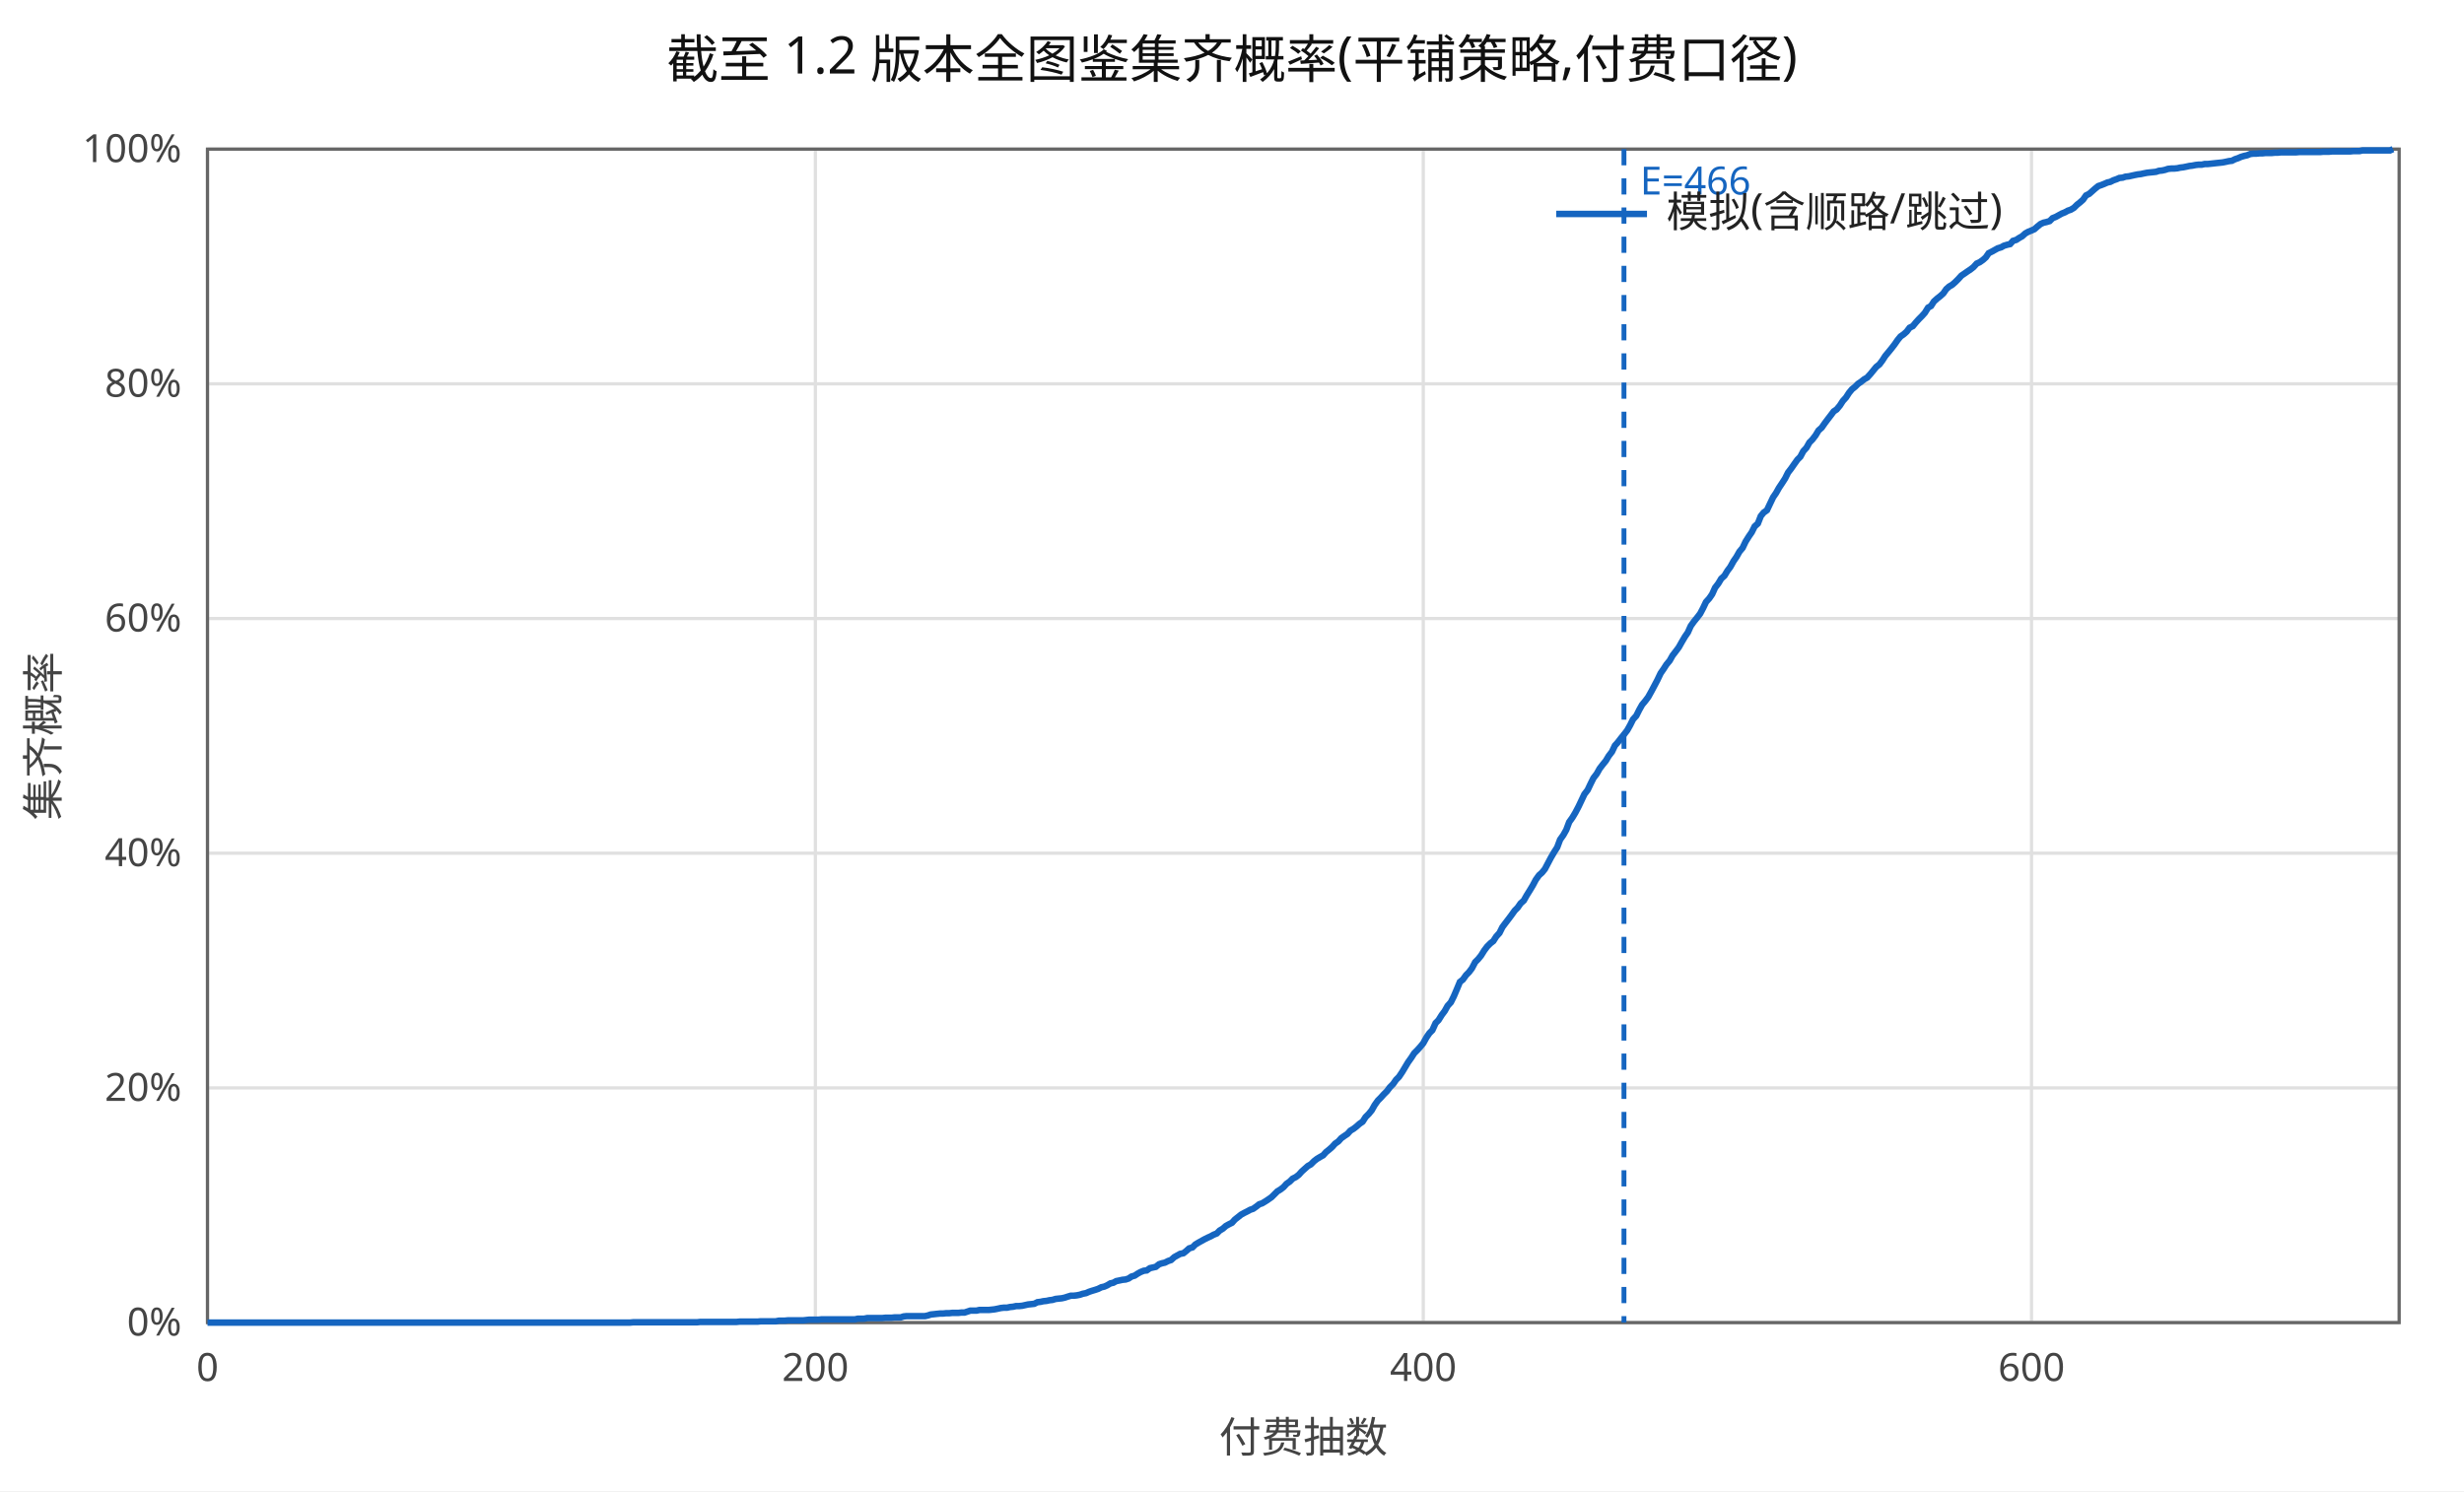
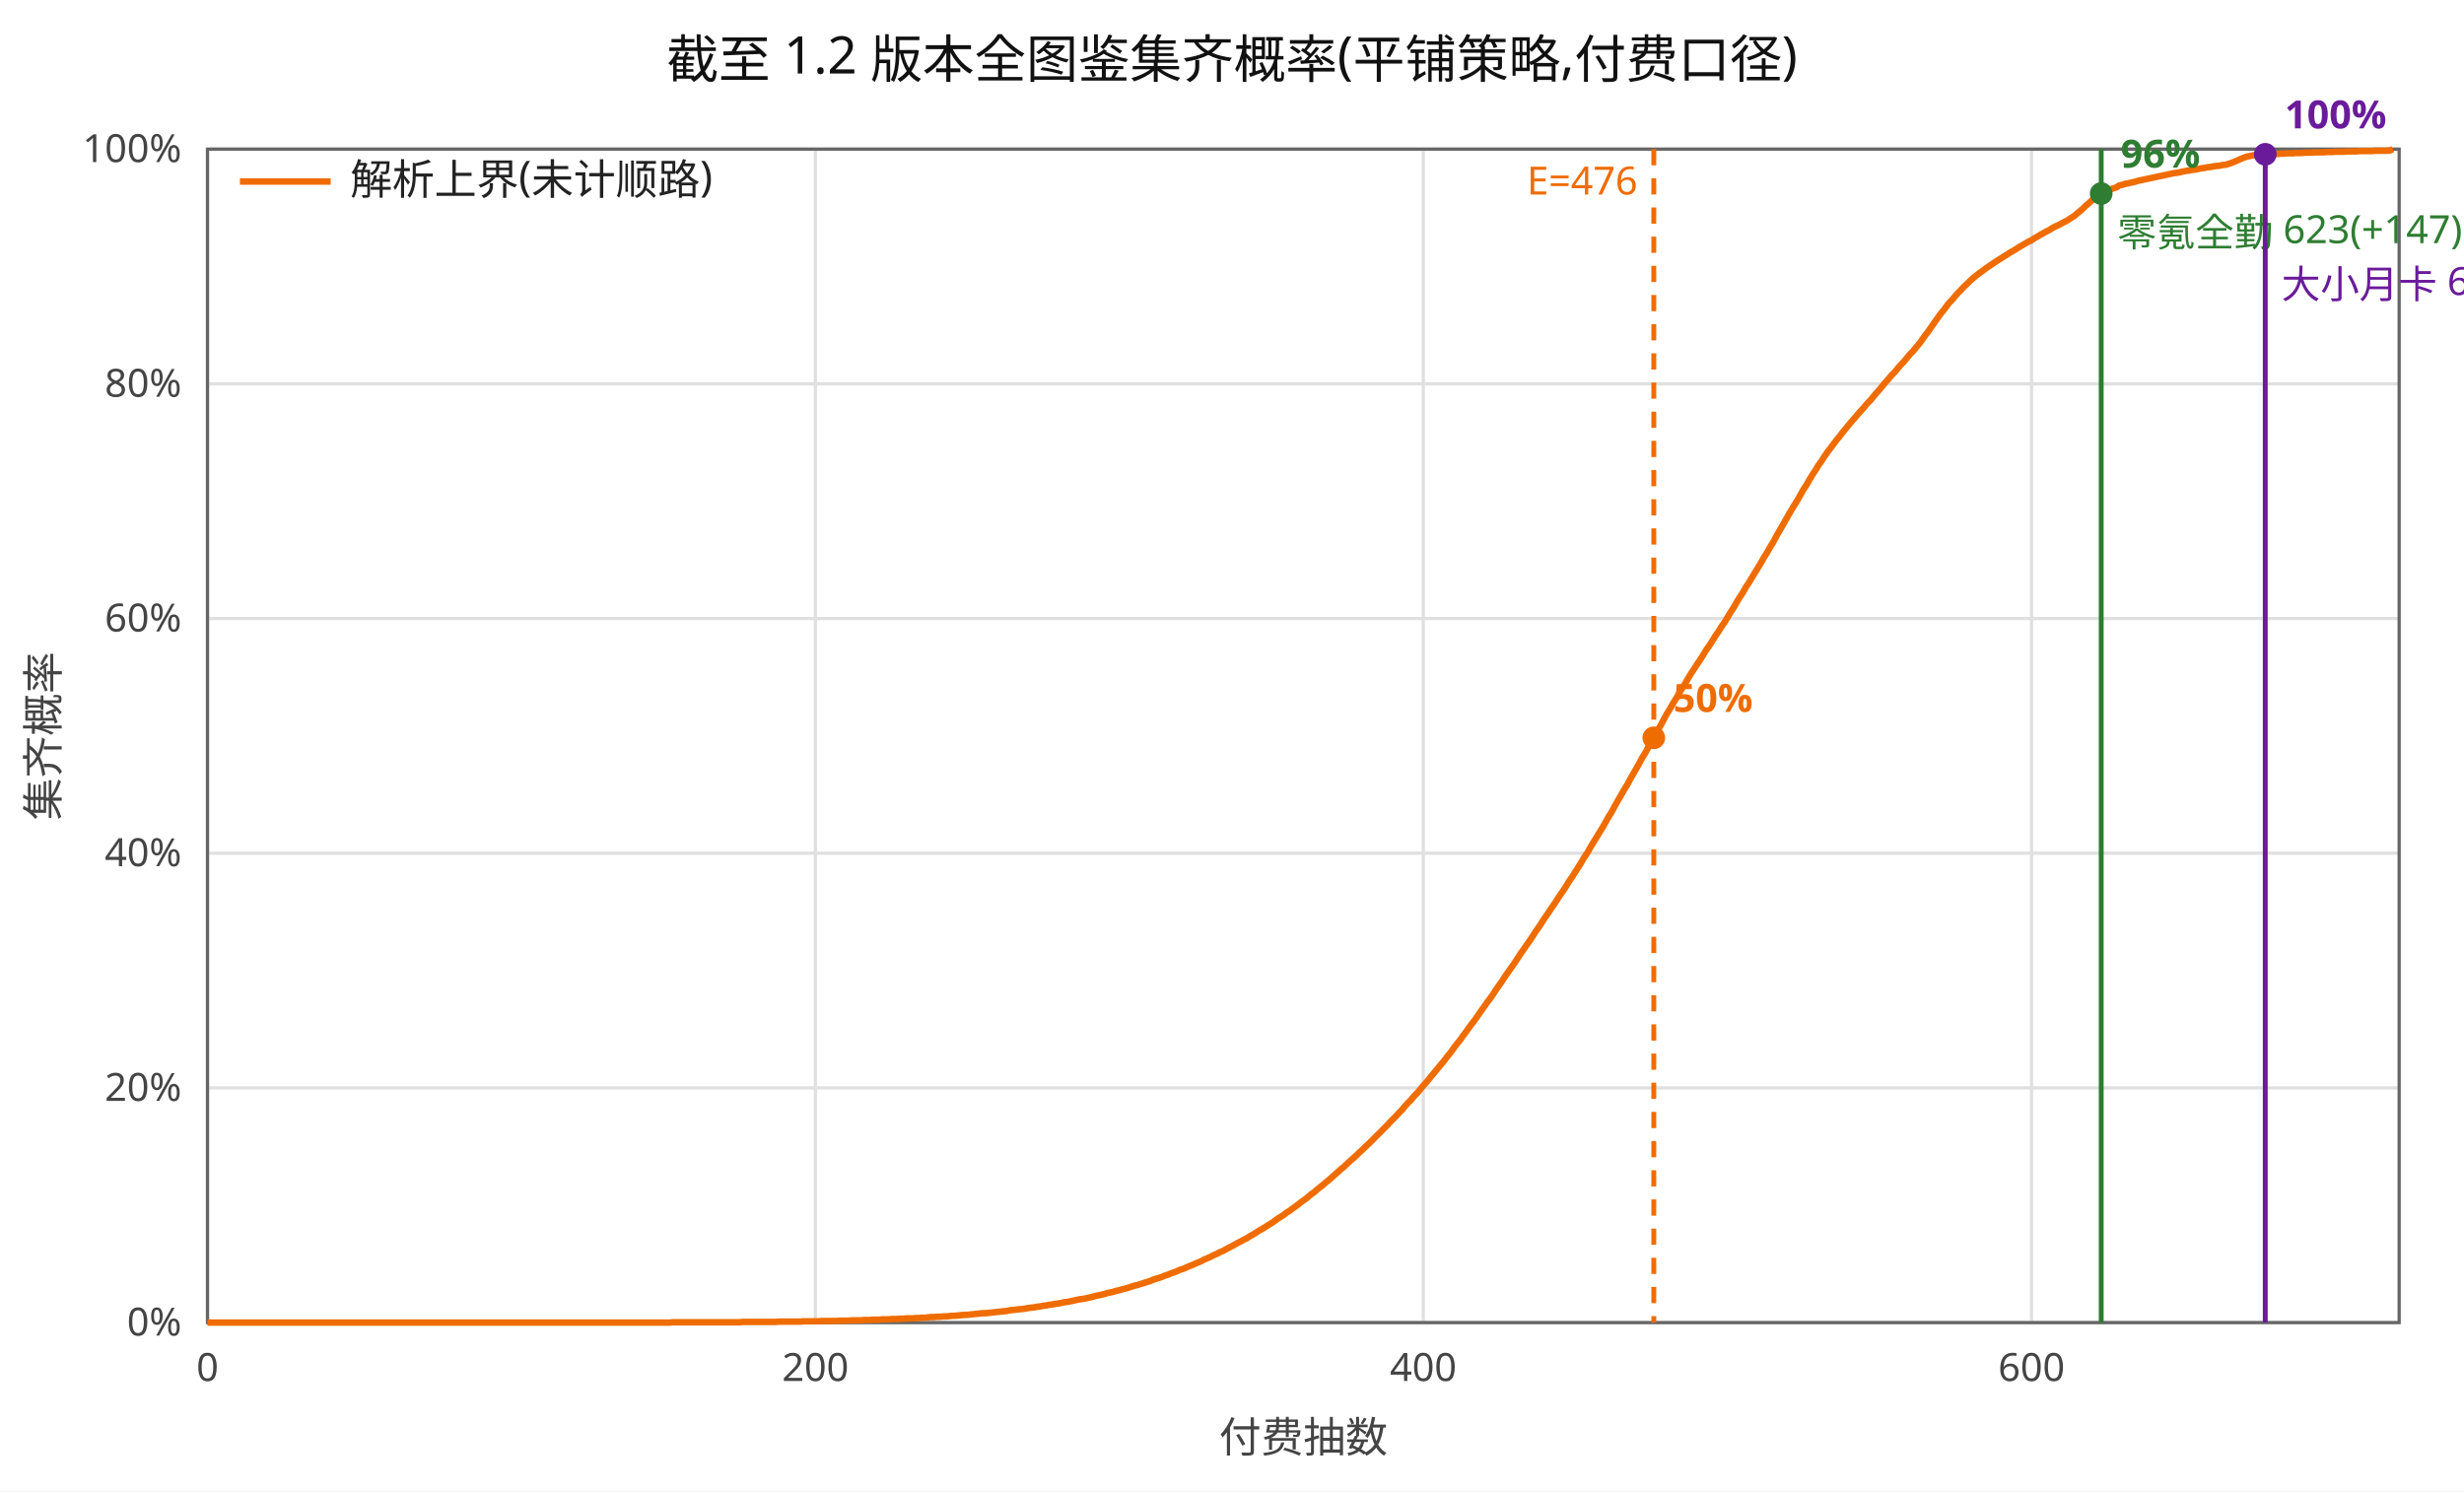
<svg xmlns="http://www.w3.org/2000/svg" width="760" height="460" viewBox="0 0 760 460" font-family="sans-serif">
  <rect x="0" y="0" width="760" height="460" fill="#ffffff" />
  <text x="380.0" y="24" text-anchor="middle" font-size="16" fill="#111">截至 1.2 版本全图鉴集齐概率(平铺策略,付费口径)</text>
  <line x1="64" y1="408.0" x2="740" y2="408.0" stroke="#e0e0e0" />
  <line x1="64" y1="335.6" x2="740" y2="335.6" stroke="#e0e0e0" />
  <line x1="64" y1="263.2" x2="740" y2="263.2" stroke="#e0e0e0" />
  <line x1="64" y1="190.8" x2="740" y2="190.8" stroke="#e0e0e0" />
  <line x1="64" y1="118.4" x2="740" y2="118.4" stroke="#e0e0e0" />
  <line x1="64" y1="46.0" x2="740" y2="46.0" stroke="#e0e0e0" />
  <line x1="64.0" y1="46" x2="64.0" y2="408" stroke="#e0e0e0" />
  <line x1="251.5" y1="46" x2="251.5" y2="408" stroke="#e0e0e0" />
  <line x1="439.0" y1="46" x2="439.0" y2="408" stroke="#e0e0e0" />
  <line x1="626.6" y1="46" x2="626.6" y2="408" stroke="#e0e0e0" />
  <rect x="64" y="46" width="676" height="362" fill="none" stroke="#666" />
-   <polyline points="64.0,408.0 64.9,408.0 65.9,408.0 66.8,408.0 67.8,408.0 68.7,408.0 69.6,408.0 70.6,408.0 71.5,408.0 72.4,408.0 73.4,408.0 74.3,408.0 75.3,408.0 76.2,408.0 77.1,408.0 78.1,408.0 79.0,408.0 79.9,408.0 80.9,408.0 81.8,408.0 82.8,408.0 83.7,408.0 84.6,408.0 85.6,408.0 86.5,408.0 87.4,408.0 88.4,408.0 89.3,408.0 90.3,408.0 91.2,408.0 92.1,408.0 93.1,408.0 94.0,408.0 94.9,408.0 95.9,408.0 96.8,408.0 97.8,408.0 98.7,408.0 99.6,408.0 100.6,408.0 101.5,408.0 102.4,408.0 103.4,408.0 104.3,408.0 105.3,408.0 106.2,408.0 107.1,408.0 108.1,408.0 109.0,408.0 109.9,408.0 110.9,408.0 111.8,408.0 112.8,408.0 113.7,408.0 114.6,408.0 115.6,408.0 116.5,408.0 117.4,408.0 118.4,408.0 119.3,408.0 120.3,408.0 121.2,408.0 122.1,408.0 123.1,408.0 124.0,408.0 124.9,408.0 125.9,408.0 126.8,408.0 127.8,408.0 128.7,408.0 129.6,408.0 130.6,408.0 131.5,408.0 132.4,408.0 133.4,408.0 134.3,408.0 135.3,408.0 136.2,408.0 137.1,408.0 138.1,408.0 139.0,408.0 139.9,408.0 140.9,408.0 141.8,408.0 142.8,408.0 143.7,408.0 144.6,408.0 145.6,408.0 146.5,408.0 147.4,408.0 148.4,408.0 149.3,408.0 150.3,408.0 151.2,408.0 152.1,408.0 153.1,408.0 154.0,408.0 154.9,408.0 155.9,408.0 156.8,408.0 157.8,408.0 158.7,408.0 159.6,408.0 160.6,408.0 161.5,408.0 162.4,408.0 163.4,408.0 164.3,408.0 165.3,408.0 166.2,408.0 167.1,408.0 168.1,408.0 169.0,408.0 169.9,408.0 170.9,408.0 171.8,408.0 172.8,408.0 173.7,408.0 174.6,408.0 175.6,408.0 176.5,408.0 177.4,408.0 178.4,408.0 179.3,408.0 180.3,408.0 181.2,408.0 182.1,408.0 183.1,408.0 184.0,408.0 184.9,408.0 185.9,408.0 186.8,408.0 187.8,408.0 188.7,408.0 189.6,408.0 190.6,408.0 191.5,408.0 192.4,408.0 193.4,408.0 194.3,408.0 195.3,407.9 196.2,407.9 197.1,407.9 198.1,407.9 199.0,407.9 200.0,407.9 200.9,407.9 201.8,407.9 202.8,407.9 203.7,407.9 204.6,407.9 205.6,407.9 206.5,407.9 207.5,407.9 208.4,407.9 209.3,407.9 210.3,407.9 211.2,407.9 212.1,407.9 213.1,407.9 214.0,407.9 215.0,407.9 215.9,407.8 216.8,407.8 217.8,407.8 218.7,407.8 219.6,407.8 220.6,407.8 221.5,407.8 222.5,407.8 223.4,407.8 224.3,407.8 225.3,407.8 226.2,407.8 227.1,407.8 228.1,407.7 229.0,407.7 230.0,407.7 230.9,407.7 231.8,407.7 232.8,407.7 233.7,407.7 234.6,407.6 235.6,407.6 236.5,407.6 237.5,407.6 238.4,407.6 239.3,407.6 240.3,407.4 241.2,407.4 242.1,407.4 243.1,407.3 244.0,407.3 245.0,407.3 245.9,407.3 246.8,407.3 247.8,407.3 248.7,407.2 249.6,407.1 250.6,407.1 251.5,407.1 252.5,407.1 253.4,407.0 254.3,407.0 255.3,407.0 256.2,407.0 257.1,407.0 258.1,407.0 259.0,407.0 260.0,407.0 260.9,407.0 261.8,407.0 262.8,407.0 263.7,407.0 264.6,406.8 265.6,406.8 266.5,406.8 267.5,406.6 268.4,406.6 269.3,406.6 270.3,406.6 271.2,406.6 272.1,406.6 273.1,406.5 274.0,406.5 275.0,406.5 275.9,406.4 276.8,406.4 277.8,406.4 278.7,406.1 279.6,406.0 280.6,406.0 281.5,406.0 282.5,406.0 283.4,406.0 284.3,406.0 285.3,406.0 286.2,405.8 287.1,405.5 288.1,405.4 289.0,405.3 290.0,405.2 290.9,405.2 291.8,405.1 292.8,405.1 293.7,405.0 294.6,405.0 295.6,405.0 296.5,404.9 297.5,404.9 298.4,404.6 299.3,404.3 300.3,404.3 301.2,404.3 302.1,404.1 303.1,404.1 304.0,404.1 305.0,404.1 305.9,404.0 306.8,403.9 307.8,403.7 308.7,403.5 309.6,403.4 310.6,403.4 311.5,403.2 312.5,403.1 313.4,402.9 314.3,402.9 315.3,402.8 316.2,402.6 317.1,402.4 318.1,402.3 319.0,402.2 320.0,401.7 320.9,401.6 321.8,401.4 322.8,401.3 323.7,401.1 324.6,401.0 325.6,400.7 326.5,400.6 327.5,400.5 328.4,400.3 329.3,400.0 330.3,399.7 331.2,399.7 332.1,399.6 333.1,399.4 334.0,399.1 335.0,398.9 335.9,398.5 336.8,398.2 337.8,397.9 338.7,397.6 339.7,397.1 340.6,396.9 341.5,396.5 342.5,395.9 343.4,395.7 344.3,395.2 345.3,395.0 346.2,394.8 347.2,394.7 348.1,394.4 349.0,393.8 350.0,393.5 350.9,392.9 351.8,392.4 352.8,392.0 353.7,391.9 354.7,391.2 355.6,391.0 356.5,390.8 357.5,390.0 358.4,389.7 359.3,389.5 360.3,389.0 361.2,388.7 362.2,387.8 363.1,387.3 364.0,386.8 365.0,386.6 365.9,385.9 366.8,385.1 367.8,384.8 368.7,383.9 369.7,383.3 370.6,382.8 371.5,382.3 372.5,381.8 373.4,381.4 374.3,380.9 375.3,380.5 376.2,379.6 377.2,379.0 378.1,378.2 379.0,377.7 380.0,377.2 380.9,376.2 381.8,375.5 382.8,374.7 383.7,374.2 384.7,373.7 385.6,373.2 386.5,372.9 387.5,372.2 388.4,371.5 389.3,371.2 390.3,370.6 391.2,370.0 392.2,369.3 393.1,368.4 394.0,367.5 395.0,366.9 395.9,366.2 396.8,365.2 397.8,364.5 398.7,363.6 399.7,363.1 400.6,362.4 401.5,361.4 402.5,360.5 403.4,359.7 404.3,359.2 405.3,358.2 406.2,357.5 407.2,356.9 408.1,356.4 409.0,355.4 410.0,354.6 410.9,353.8 411.8,352.8 412.8,352.1 413.7,351.1 414.7,350.4 415.6,349.8 416.5,348.8 417.5,348.2 418.4,347.5 419.3,346.7 420.3,346.0 421.2,344.6 422.2,343.6 423.1,342.5 424.0,340.9 425.0,339.5 425.9,338.6 426.8,337.6 427.8,336.6 428.7,335.4 429.7,334.4 430.6,333.1 431.5,332.2 432.5,330.7 433.4,329.2 434.3,327.7 435.3,326.3 436.2,324.9 437.2,323.9 438.1,322.9 439.0,321.8 440.0,320.0 440.9,318.7 441.8,317.8 442.8,315.6 443.7,314.7 444.7,313.1 445.6,311.9 446.5,310.3 447.5,309.2 448.4,307.4 449.3,305.3 450.3,302.9 451.2,302.2 452.2,300.8 453.1,299.9 454.0,298.7 455.0,296.8 455.9,295.9 456.8,294.8 457.8,293.2 458.7,292.0 459.7,291.0 460.6,290.3 461.5,288.9 462.5,287.8 463.4,286.0 464.3,284.8 465.3,283.5 466.2,282.3 467.2,280.9 468.1,280.0 469.0,278.7 470.0,277.8 470.9,276.2 471.9,274.6 472.8,273.1 473.7,271.4 474.7,270.0 475.6,269.2 476.5,268.1 477.5,266.2 478.4,264.5 479.4,262.8 480.3,261.4 481.2,259.0 482.2,257.6 483.1,256.0 484.0,253.6 485.0,252.2 485.9,250.7 486.9,248.8 487.8,246.9 488.7,245.0 489.7,243.7 490.6,241.8 491.5,240.0 492.5,238.7 493.4,237.1 494.4,235.8 495.3,234.7 496.2,233.2 497.2,231.9 498.1,230.0 499.0,229.0 500.0,227.7 500.9,226.6 501.9,225.3 502.8,223.7 503.7,221.9 504.7,220.8 505.6,219.0 506.5,217.4 507.5,216.2 508.4,215.0 509.4,213.2 510.3,211.5 511.2,209.8 512.2,207.7 513.1,206.4 514.0,205.0 515.0,203.8 515.9,202.2 516.9,200.9 517.8,199.7 518.7,198.1 519.7,196.4 520.6,195.1 521.5,193.1 522.5,191.7 523.4,190.6 524.4,189.3 525.3,187.6 526.2,185.7 527.2,184.6 528.1,183.3 529.0,181.3 530.0,180.0 530.9,178.5 531.9,177.6 532.8,176.1 533.7,174.9 534.7,173.1 535.6,171.8 536.5,170.2 537.5,169.0 538.4,167.1 539.4,165.5 540.3,164.2 541.2,162.4 542.2,161.5 543.1,159.2 544.0,158.1 545.0,157.4 545.9,155.5 546.9,153.4 547.8,152.1 548.7,150.5 549.7,149.0 550.6,147.6 551.5,145.8 552.5,144.5 553.4,143.2 554.4,141.8 555.3,140.9 556.2,139.2 557.2,138.1 558.1,136.5 559.0,135.6 560.0,134.3 560.9,132.8 561.9,131.9 562.8,130.6 563.7,129.4 564.7,128.1 565.6,126.9 566.5,126.3 567.5,125.1 568.4,123.7 569.4,122.6 570.3,121.2 571.2,120.1 572.2,119.3 573.1,118.4 574.0,117.8 575.0,117.0 575.9,116.5 576.9,115.4 577.8,114.3 578.7,113.2 579.7,112.4 580.6,111.2 581.5,109.8 582.5,108.6 583.4,107.5 584.4,106.2 585.3,104.9 586.2,103.8 587.2,103.1 588.1,102.3 589.0,101.1 590.0,100.6 590.9,99.5 591.9,98.4 592.8,97.5 593.7,96.5 594.7,94.9 595.6,94.4 596.5,93.0 597.5,92.1 598.4,91.4 599.4,90.5 600.3,89.2 601.2,88.4 602.2,87.8 603.1,87.0 604.0,86.1 605.0,85.0 605.9,84.4 606.9,83.7 607.8,83.1 608.7,82.4 609.7,81.3 610.6,80.9 611.6,80.2 612.5,79.4 613.4,78.1 614.4,77.6 615.3,77.1 616.2,76.6 617.2,76.3 618.1,75.8 619.1,75.5 620.0,75.3 620.9,74.3 621.9,74.0 622.8,73.4 623.7,72.9 624.7,72.0 625.6,71.5 626.6,71.1 627.5,70.7 628.4,69.9 629.4,69.1 630.3,68.7 631.2,68.5 632.2,68.2 633.1,67.3 634.1,66.9 635.0,66.4 635.9,65.9 636.9,65.5 637.8,65.0 638.7,64.7 639.7,64.1 640.6,63.2 641.6,62.4 642.5,61.6 643.4,60.3 644.4,59.8 645.3,59.0 646.2,58.2 647.2,57.4 648.1,57.1 649.1,56.7 650.0,56.3 650.9,56.1 651.9,55.6 652.8,55.3 653.7,54.9 654.7,54.8 655.6,54.5 656.6,54.4 657.5,54.2 658.4,54.0 659.4,53.8 660.3,53.7 661.2,53.5 662.2,53.3 663.1,53.2 664.1,53.1 665.0,53.0 665.9,52.7 666.9,52.6 667.8,52.4 668.7,52.1 669.7,52.0 670.6,52.0 671.6,51.9 672.5,51.7 673.4,51.6 674.4,51.4 675.3,51.2 676.2,51.1 677.2,50.9 678.1,50.8 679.1,50.8 680.0,50.6 680.9,50.6 681.9,50.5 682.8,50.4 683.7,50.3 684.7,50.2 685.6,50.1 686.6,49.9 687.5,49.7 688.4,49.6 689.4,49.1 690.3,48.8 691.2,48.4 692.2,48.1 693.1,47.9 694.1,47.5 695.0,47.4 695.9,47.4 696.9,47.3 697.8,47.3 698.7,47.2 699.7,47.2 700.6,47.2 701.6,47.1 702.5,47.1 703.4,47.0 704.4,47.0 705.3,47.0 706.2,47.0 707.2,47.0 708.1,47.0 709.1,46.9 710.0,46.9 710.9,46.9 711.9,46.9 712.8,46.9 713.7,46.9 714.7,46.9 715.6,46.9 716.6,46.8 717.5,46.8 718.4,46.8 719.4,46.7 720.3,46.7 721.2,46.7 722.2,46.7 723.1,46.7 724.1,46.7 725.0,46.7 725.9,46.6 726.9,46.6 727.8,46.6 728.7,46.4 729.7,46.4 730.6,46.4 731.6,46.4 732.5,46.4 733.4,46.4 734.4,46.4 735.3,46.4 736.2,46.4 737.2,46.4 738.1,46.0" fill="none" stroke="#1565c0" stroke-width="2" />
-   <line x1="500.9" y1="46" x2="500.9" y2="408" stroke="#1565c0" stroke-width="1.5" stroke-dasharray="5,4" />
-   <text x="505.9" y="60" font-size="12" fill="#1565c0">E=466</text>
-   <line x1="480" y1="66" x2="508" y2="66" stroke="#1565c0" stroke-width="2" />
-   <text x="514" y="70" font-size="13" fill="#222">模拟(含顺路/跳过)</text>
+   <polyline points="64.0,408.0 64.9,408.0 65.9,408.0 66.8,408.0 67.8,408.0 68.7,408.0 69.6,408.0 70.6,408.0 71.5,408.0 72.4,408.0 73.4,408.0 74.3,408.0 75.3,408.0 76.2,408.0 77.1,408.0 78.1,408.0 79.0,408.0 79.9,408.0 80.9,408.0 81.8,408.0 82.8,408.0 83.7,408.0 84.6,408.0 85.6,408.0 86.5,408.0 87.4,408.0 88.4,408.0 89.3,408.0 90.3,408.0 91.2,408.0 92.1,408.0 93.1,408.0 94.0,408.0 94.9,408.0 95.9,408.0 96.8,408.0 97.8,408.0 98.7,408.0 99.6,408.0 100.6,408.0 101.5,408.0 102.4,408.0 103.4,408.0 104.3,408.0 105.3,408.0 106.2,408.0 107.1,408.0 108.1,408.0 109.0,408.0 109.9,408.0 110.9,408.0 111.8,408.0 112.8,408.0 113.7,408.0 114.6,408.0 115.6,408.0 116.5,408.0 117.4,408.0 118.4,408.0 119.3,408.0 120.3,408.0 121.2,408.0 122.1,408.0 123.1,408.0 124.0,408.0 124.9,408.0 125.9,408.0 126.8,408.0 127.8,408.0 128.7,408.0 129.6,408.0 130.6,408.0 131.5,408.0 132.4,408.0 133.4,408.0 134.3,408.0 135.3,408.0 136.2,408.0 137.1,408.0 138.1,408.0 139.0,408.0 139.9,408.0 140.9,408.0 141.8,408.0 142.8,408.0 143.7,408.0 144.6,408.0 145.6,408.0 146.5,408.0 147.4,408.0 148.4,408.0 149.3,408.0 150.3,408.0 151.2,408.0 152.1,408.0 153.1,408.0 154.0,408.0 154.9,408.0 155.9,408.0 156.8,408.0 157.8,408.0 158.7,408.0 159.6,408.0 160.6,408.0 161.5,408.0 162.4,408.0 163.4,408.0 164.3,408.0 165.3,408.0 166.2,408.0 167.1,408.0 168.1,408.0 169.0,408.0 169.9,408.0 170.9,408.0 171.8,408.0 172.8,408.0 173.7,408.0 174.6,408.0 175.6,408.0 176.5,408.0 177.4,408.0 178.4,408.0 179.3,408.0 180.3,408.0 181.2,408.0 182.1,408.0 183.1,408.0 184.0,408.0 184.9,408.0 185.9,408.0 186.8,408.0 187.8,408.0 188.7,408.0 189.6,408.0 190.6,408.0 191.5,408.0 192.4,408.0 193.4,408.0 194.3,408.0 195.3,408.0 196.2,408.0 197.1,408.0 198.1,408.0 199.0,408.0 200.0,408.0 200.9,408.0 201.8,408.0 202.8,408.0 203.7,408.0 204.6,408.0 205.6,408.0 206.5,408.0 207.5,407.9 208.4,407.9 209.3,407.9 210.3,407.9 211.2,407.9 212.1,407.9 213.1,407.9 214.0,407.9 215.0,407.9 215.9,407.9 216.8,407.9 217.8,407.9 218.7,407.9 219.6,407.9 220.6,407.9 221.5,407.9 222.5,407.9 223.4,407.9 224.3,407.9 225.3,407.9 226.2,407.9 227.1,407.9 228.1,407.9 229.0,407.8 230.0,407.8 230.9,407.8 231.8,407.8 232.8,407.8 233.7,407.8 234.6,407.8 235.6,407.8 236.5,407.8 237.5,407.8 238.4,407.8 239.3,407.8 240.3,407.7 241.2,407.7 242.1,407.7 243.1,407.7 244.0,407.7 245.0,407.7 245.9,407.7 246.8,407.7 247.8,407.6 248.7,407.6 249.6,407.6 250.6,407.6 251.5,407.6 252.5,407.6 253.4,407.5 254.3,407.5 255.3,407.5 256.2,407.5 257.1,407.5 258.1,407.5 259.0,407.4 260.0,407.4 260.9,407.4 261.8,407.4 262.8,407.3 263.7,407.3 264.6,407.3 265.6,407.3 266.5,407.2 267.5,407.2 268.4,407.2 269.3,407.1 270.3,407.1 271.2,407.1 272.1,407.0 273.1,407.0 274.0,407.0 275.0,406.9 275.9,406.9 276.8,406.9 277.8,406.8 278.7,406.8 279.6,406.7 280.6,406.7 281.5,406.7 282.5,406.6 283.4,406.6 284.3,406.5 285.3,406.5 286.2,406.4 287.1,406.3 288.1,406.3 289.0,406.2 290.0,406.2 290.9,406.1 291.8,406.1 292.8,406.0 293.7,405.9 294.6,405.9 295.6,405.8 296.5,405.7 297.5,405.6 298.4,405.6 299.3,405.5 300.3,405.4 301.2,405.3 302.1,405.2 303.1,405.1 304.0,405.1 305.0,405.0 305.9,404.9 306.8,404.8 307.8,404.7 308.7,404.6 309.6,404.5 310.6,404.4 311.5,404.2 312.5,404.1 313.4,404.0 314.3,403.9 315.3,403.8 316.2,403.7 317.1,403.5 318.1,403.4 319.0,403.3 320.0,403.1 320.9,403.0 321.8,402.8 322.8,402.7 323.7,402.5 324.6,402.4 325.6,402.2 326.5,402.1 327.5,401.9 328.4,401.7 329.3,401.6 330.3,401.4 331.2,401.2 332.1,401.0 333.1,400.8 334.0,400.7 335.0,400.5 335.9,400.3 336.8,400.1 337.8,399.8 338.7,399.6 339.7,399.4 340.6,399.2 341.5,398.9 342.5,398.7 343.4,398.5 344.3,398.2 345.3,398.0 346.2,397.7 347.2,397.5 348.1,397.2 349.0,396.9 350.0,396.6 350.9,396.4 351.8,396.1 352.8,395.8 353.7,395.5 354.7,395.2 355.6,394.8 356.5,394.5 357.5,394.2 358.4,393.9 359.3,393.5 360.3,393.2 361.2,392.8 362.2,392.5 363.1,392.1 364.0,391.7 365.0,391.4 365.9,391.0 366.8,390.6 367.8,390.2 368.7,389.8 369.7,389.4 370.6,389.0 371.5,388.5 372.5,388.1 373.4,387.7 374.3,387.2 375.3,386.8 376.2,386.3 377.2,385.9 378.1,385.4 379.0,384.9 380.0,384.4 380.9,383.9 381.8,383.4 382.8,382.9 383.7,382.4 384.7,381.9 385.6,381.3 386.5,380.8 387.5,380.2 388.4,379.6 389.3,379.1 390.3,378.5 391.2,377.9 392.2,377.3 393.1,376.7 394.0,376.0 395.0,375.4 395.9,374.8 396.8,374.1 397.8,373.5 398.7,372.8 399.7,372.1 400.6,371.4 401.5,370.7 402.5,370.0 403.4,369.3 404.3,368.5 405.3,367.8 406.2,367.0 407.2,366.2 408.1,365.5 409.0,364.7 410.0,363.9 410.9,363.1 411.8,362.3 412.8,361.4 413.7,360.6 414.7,359.8 415.6,358.9 416.5,358.1 417.5,357.2 418.4,356.4 419.3,355.5 420.3,354.6 421.2,353.7 422.2,352.8 423.1,351.9 424.0,351.0 425.0,350.0 425.9,349.1 426.8,348.2 427.8,347.2 428.7,346.2 429.7,345.2 430.6,344.3 431.5,343.3 432.5,342.3 433.4,341.2 434.3,340.2 435.3,339.2 436.2,338.1 437.2,337.1 438.1,336.0 439.0,334.9 440.0,333.8 440.9,332.7 441.8,331.6 442.8,330.4 443.7,329.3 444.7,328.1 445.6,327.0 446.5,325.8 447.5,324.6 448.4,323.3 449.3,322.1 450.3,320.9 451.2,319.6 452.2,318.3 453.1,317.0 454.0,315.8 455.0,314.5 455.9,313.2 456.8,311.9 457.8,310.5 458.7,309.2 459.7,307.9 460.6,306.6 461.5,305.2 462.5,303.8 463.4,302.5 464.3,301.1 465.3,299.7 466.2,298.4 467.2,297.0 468.1,295.6 469.0,294.2 470.0,292.8 470.9,291.5 471.9,290.1 472.8,288.7 473.7,287.3 474.7,285.9 475.6,284.5 476.5,283.1 477.5,281.7 478.4,280.3 479.4,278.9 480.3,277.5 481.2,276.1 482.2,274.7 483.1,273.3 484.0,271.8 485.0,270.4 485.9,268.9 486.9,267.4 487.8,265.9 488.7,264.4 489.7,262.9 490.6,261.3 491.5,259.8 492.5,258.2 493.4,256.7 494.4,255.1 495.3,253.5 496.2,251.9 497.2,250.3 498.1,248.6 499.0,247.0 500.0,245.3 500.9,243.7 501.9,242.1 502.8,240.4 503.7,238.8 504.7,237.1 505.6,235.5 506.5,233.8 507.5,232.2 508.4,230.5 509.4,228.8 510.3,227.1 511.2,225.4 512.2,223.8 513.1,222.1 514.0,220.4 515.0,218.8 515.9,217.2 516.9,215.6 517.8,214.1 518.7,212.5 519.7,211.0 520.6,209.4 521.5,207.9 522.5,206.4 523.4,205.0 524.4,203.5 525.3,202.1 526.2,200.6 527.2,199.2 528.1,197.8 529.0,196.3 530.0,194.9 530.9,193.4 531.9,192.0 532.8,190.5 533.7,189.0 534.7,187.5 535.6,185.9 536.5,184.4 537.5,182.9 538.4,181.3 539.4,179.8 540.3,178.3 541.2,176.8 542.2,175.2 543.1,173.7 544.0,172.1 545.0,170.5 545.9,168.9 546.9,167.3 547.8,165.6 548.7,164.0 549.7,162.3 550.6,160.7 551.5,159.1 552.5,157.4 553.4,155.9 554.4,154.3 555.3,152.7 556.2,151.1 557.2,149.6 558.1,148.0 559.0,146.5 560.0,145.0 560.9,143.5 561.9,142.1 562.8,140.7 563.7,139.4 564.7,138.1 565.6,136.9 566.5,135.7 567.5,134.5 568.4,133.3 569.4,132.1 570.3,131.0 571.2,129.9 572.2,128.8 573.1,127.7 574.0,126.7 575.0,125.6 575.9,124.5 576.9,123.5 577.8,122.4 578.7,121.3 579.7,120.2 580.6,119.1 581.5,118.0 582.5,116.9 583.4,115.8 584.4,114.8 585.3,113.7 586.2,112.6 587.2,111.6 588.1,110.5 589.0,109.4 590.0,108.4 590.9,107.3 591.9,106.1 592.8,104.9 593.7,103.6 594.7,102.3 595.6,101.0 596.5,99.7 597.5,98.3 598.4,97.0 599.4,95.8 600.3,94.6 601.2,93.4 602.2,92.4 603.1,91.3 604.0,90.3 605.0,89.3 605.9,88.3 606.9,87.4 607.8,86.5 608.7,85.7 609.7,84.9 610.6,84.2 611.6,83.5 612.5,82.8 613.4,82.2 614.4,81.5 615.3,80.9 616.2,80.3 617.2,79.7 618.1,79.1 619.1,78.5 620.0,77.9 620.9,77.4 621.9,76.8 622.8,76.2 623.7,75.7 624.7,75.1 625.6,74.6 626.6,74.1 627.5,73.5 628.4,73.0 629.4,72.4 630.3,71.9 631.2,71.4 632.2,70.9 633.1,70.3 634.1,69.8 635.0,69.4 635.9,68.9 636.9,68.4 637.8,67.9 638.7,67.3 639.7,66.7 640.6,65.9 641.6,65.1 642.5,64.3 643.4,63.4 644.4,62.6 645.3,61.7 646.2,61.0 647.2,60.3 648.1,59.7 649.1,59.2 650.0,58.8 650.9,58.4 651.9,58.1 652.8,57.8 653.7,57.2 654.7,57.0 655.6,56.7 656.6,56.5 657.5,56.3 658.4,56.1 659.4,55.8 660.3,55.6 661.2,55.4 662.2,55.2 663.1,55.0 664.1,54.8 665.0,54.6 665.9,54.4 666.9,54.2 667.8,54.0 668.7,53.8 669.7,53.6 670.6,53.4 671.6,53.3 672.5,53.1 673.4,52.9 674.4,52.7 675.3,52.6 676.2,52.4 677.2,52.3 678.1,52.1 679.1,51.9 680.0,51.8 680.9,51.6 681.9,51.5 682.8,51.3 683.7,51.2 684.7,51.1 685.6,50.9 686.6,50.8 687.5,50.5 688.4,50.2 689.4,49.8 690.3,49.4 691.2,49.0 692.2,48.6 693.1,48.3 694.1,48.1 695.0,47.9 695.9,47.8 696.9,47.7 697.8,47.7 698.7,47.6 699.7,47.6 700.6,47.5 701.6,47.5 702.5,47.5 703.4,47.4 704.4,47.4 705.3,47.3 706.2,47.3 707.2,47.3 708.1,47.2 709.1,47.2 710.0,47.2 710.9,47.1 711.9,47.1 712.8,47.1 713.7,47.0 714.7,47.0 715.6,47.0 716.6,47.0 717.5,46.9 718.4,46.9 719.4,46.9 720.3,46.8 721.2,46.8 722.2,46.8 723.1,46.8 724.1,46.7 725.0,46.7 725.9,46.7 726.9,46.7 727.8,46.6 728.7,46.6 729.7,46.6 730.6,46.6 731.6,46.6 732.5,46.5 733.4,46.5 734.4,46.5 735.3,46.5 736.2,46.5 737.2,46.4 738.1,46.0" fill="none" stroke="#ef6c00" stroke-width="2" />
+   <line x1="510.1" y1="46" x2="510.1" y2="408" stroke="#ef6c00" stroke-width="1.5" stroke-dasharray="5,4" />
+   <text x="505.1" y="60" text-anchor="end" font-size="12" fill="#ef6c00">E=476</text>
+   <circle cx="510.1" cy="227.6" r="3.5" fill="#ef6c00" />
+   <text x="516.1" y="219.6" font-size="12" font-weight="bold" fill="#ef6c00">50%</text>
+   <line x1="74" y1="56" x2="102" y2="56" stroke="#ef6c00" stroke-width="2" />
+   <text x="108" y="60" font-size="13" fill="#222">解析上界(未计顺路)</text>
+   <line x1="648.1" y1="46" x2="648.1" y2="408" stroke="#2e7d32" stroke-width="1.5" />
+   <circle cx="648.1" cy="59.7" r="3.5" fill="#2e7d32" />
+   <text x="654.1" y="51.7" font-size="12" font-weight="bold" fill="#2e7d32">96%</text>
+   <text x="653.1" y="76" font-size="12" fill="#2e7d32">零氪全勤 623(+147)</text>
+   <line x1="698.7" y1="46" x2="698.7" y2="408" stroke="#6a1b9a" stroke-width="1.5" />
+   <circle cx="698.7" cy="47.6" r="3.5" fill="#6a1b9a" />
+   <text x="704.7" y="39.6" font-size="12" font-weight="bold" fill="#6a1b9a">100%</text>
+   <text x="703.7" y="92" font-size="12" fill="#6a1b9a">大小月卡 677(+201)</text>
  <text x="56" y="412.0" text-anchor="end" font-size="12" fill="#444">0%</text>
  <text x="56" y="339.6" text-anchor="end" font-size="12" fill="#444">20%</text>
  <text x="56" y="267.2" text-anchor="end" font-size="12" fill="#444">40%</text>
  <text x="56" y="194.8" text-anchor="end" font-size="12" fill="#444">60%</text>
  <text x="56" y="122.4" text-anchor="end" font-size="12" fill="#444">80%</text>
  <text x="56" y="50.0" text-anchor="end" font-size="12" fill="#444">100%</text>
  <text x="64.0" y="426" text-anchor="middle" font-size="12" fill="#444">0</text>
  <text x="251.5" y="426" text-anchor="middle" font-size="12" fill="#444">200</text>
  <text x="439.0" y="426" text-anchor="middle" font-size="12" fill="#444">400</text>
  <text x="626.6" y="426" text-anchor="middle" font-size="12" fill="#444">600</text>
  <text x="402.0" y="448" text-anchor="middle" font-size="13" fill="#444">付费抽数</text>
  <text x="18" y="227.0" text-anchor="middle" font-size="13" fill="#444" transform="rotate(-90 18 227.0)">集齐概率</text>
</svg>
